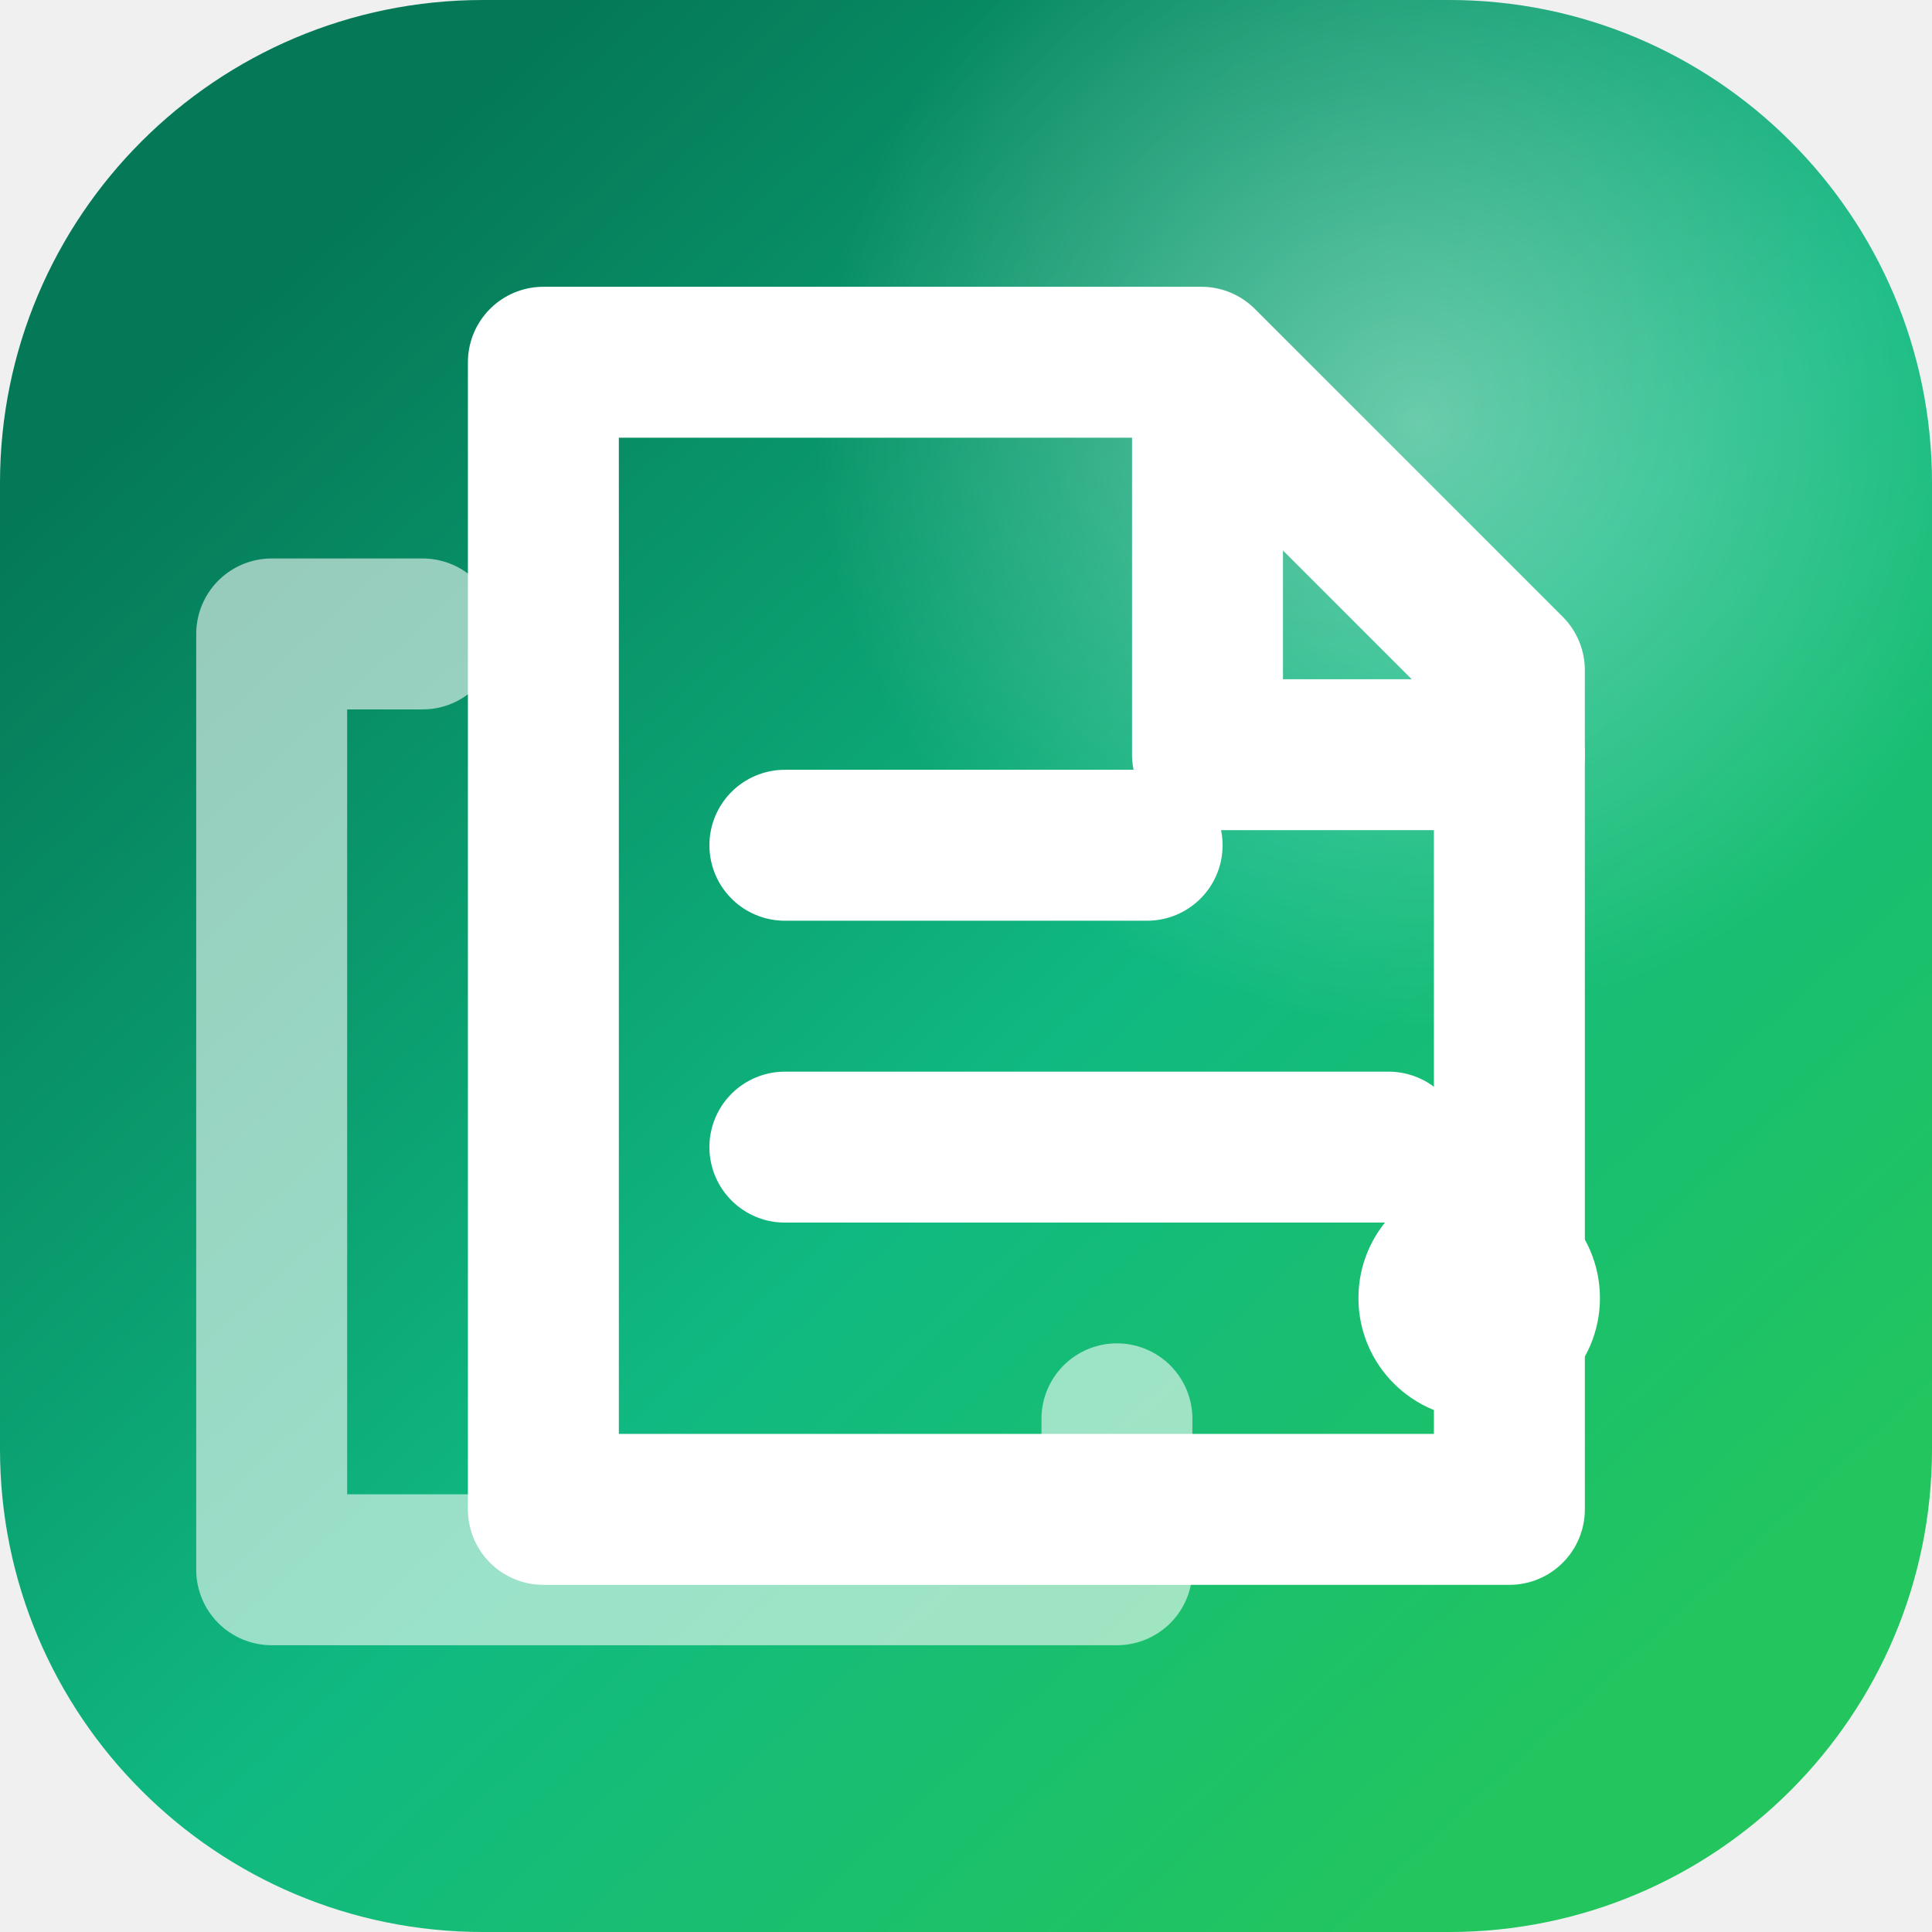
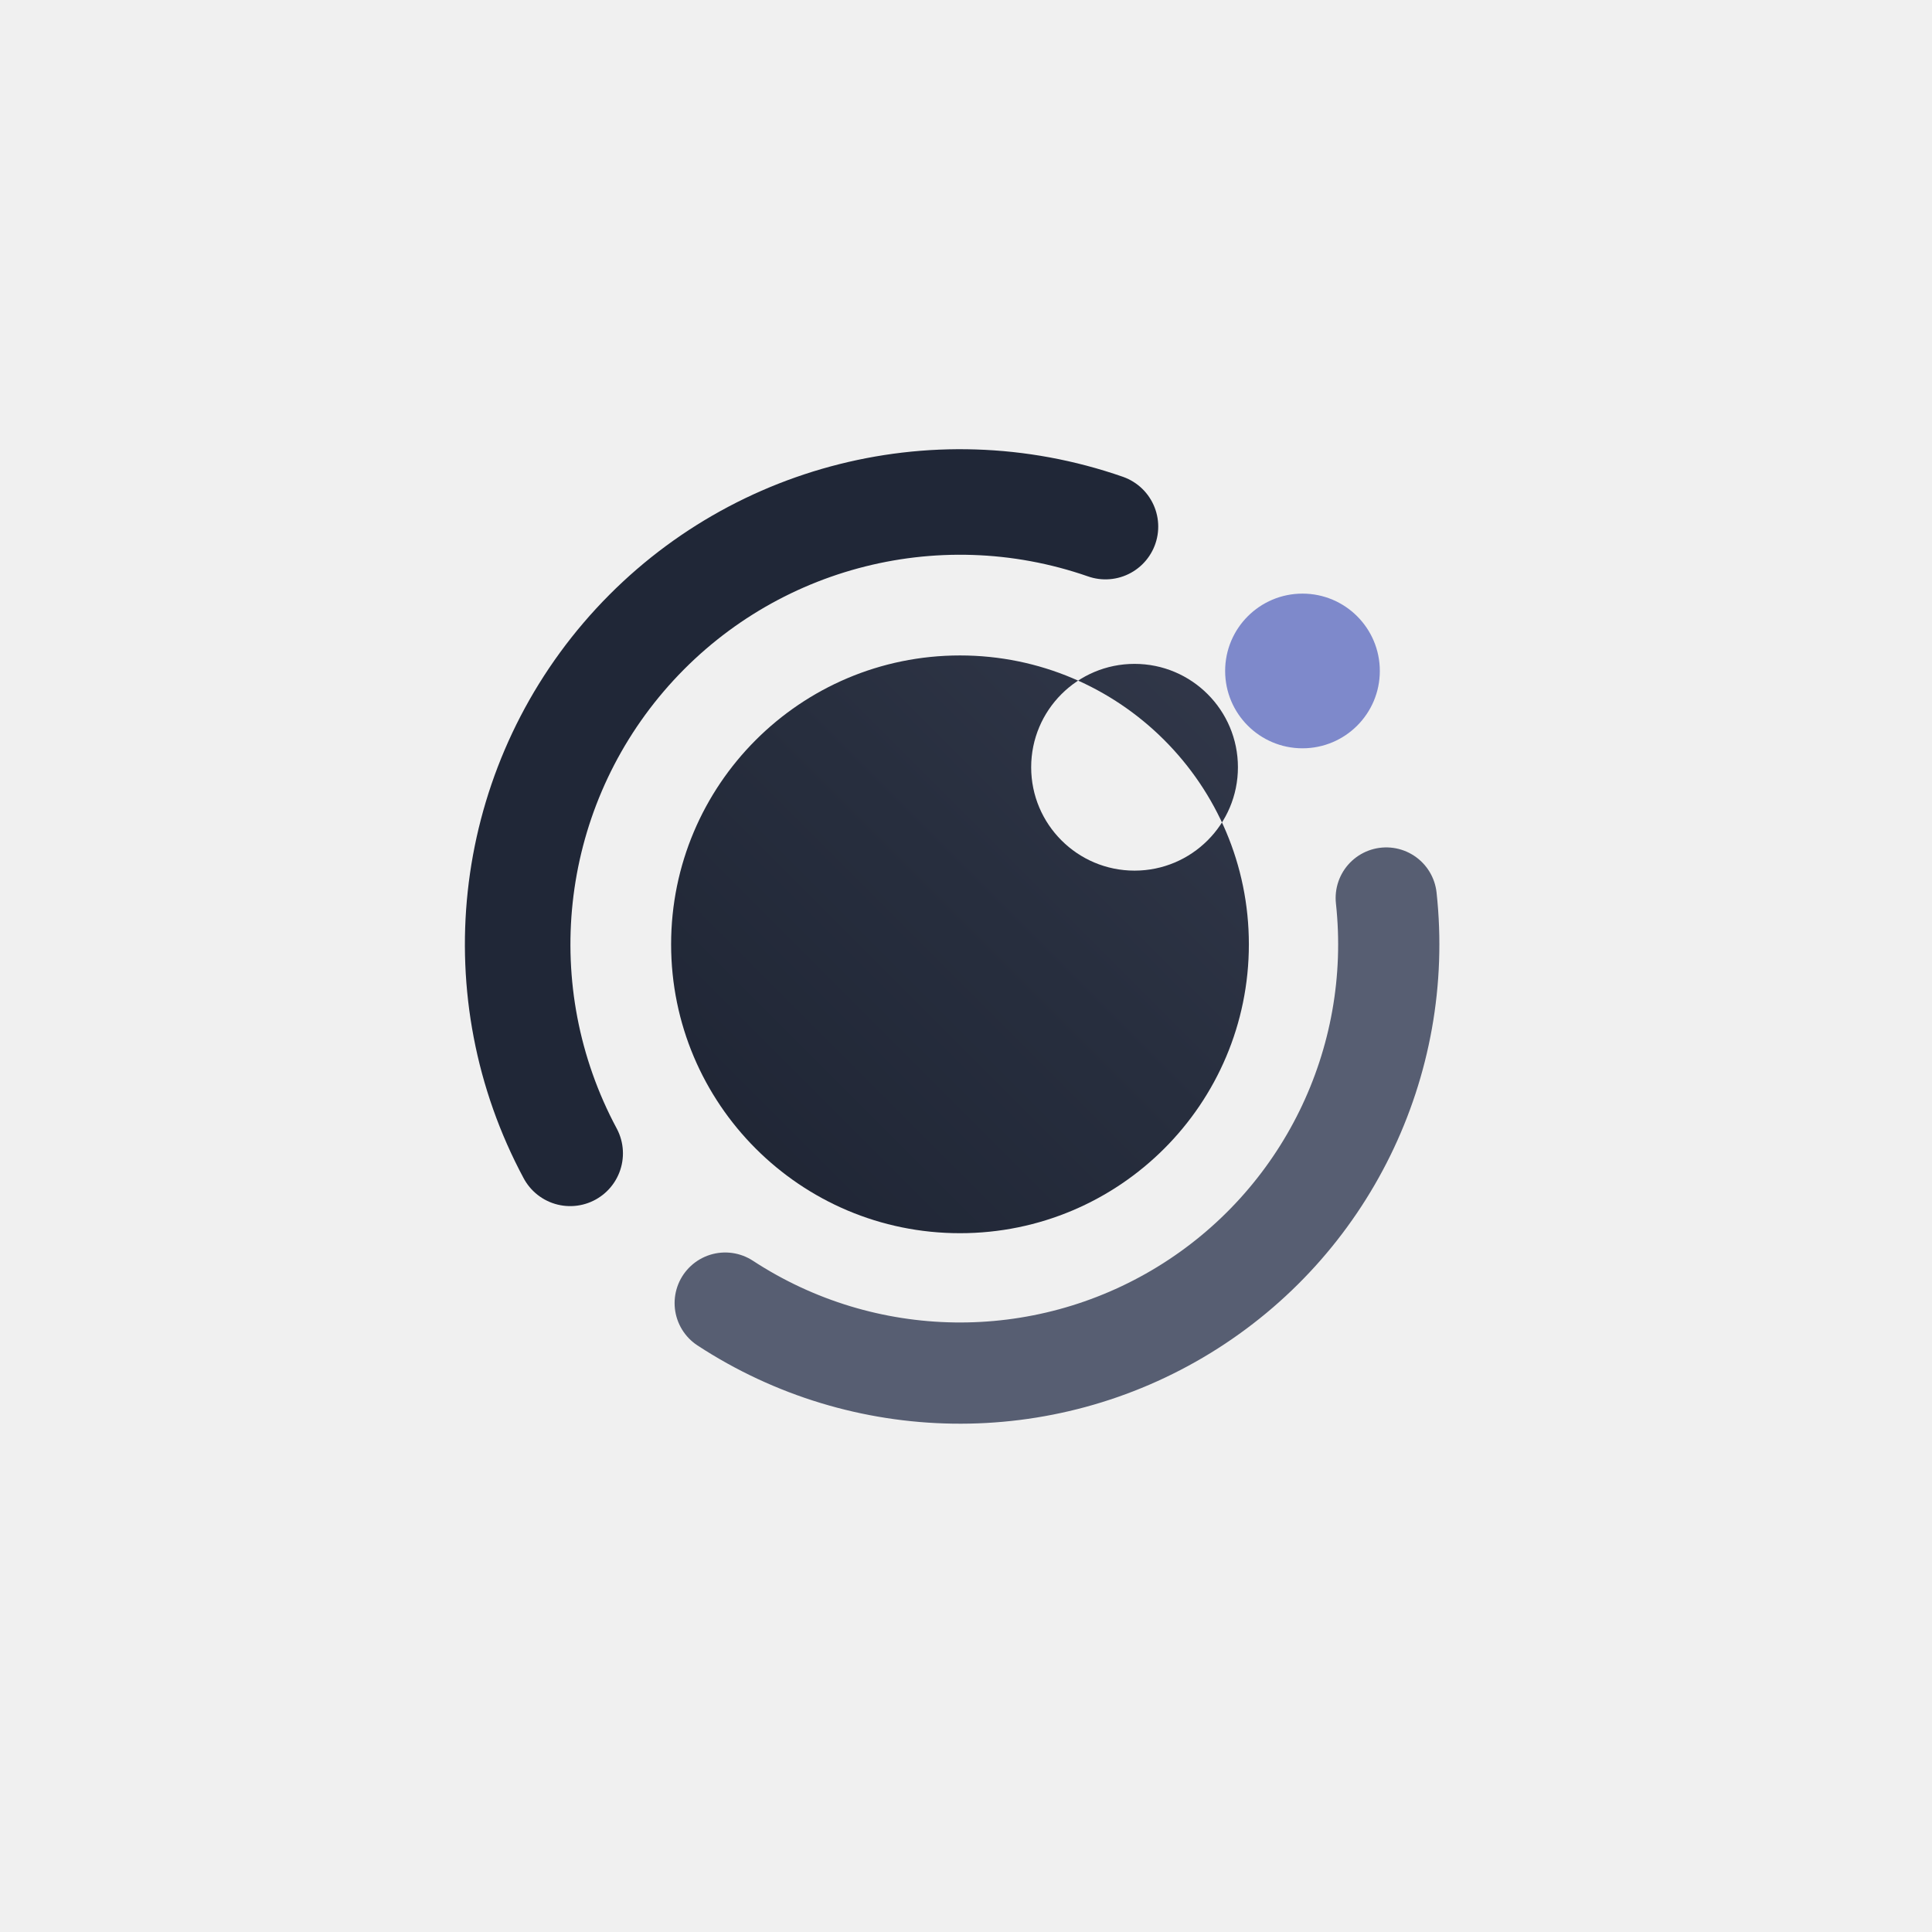
- <svg xmlns="http://www.w3.org/2000/svg" viewBox="0 0 64 64">
+ <svg xmlns="http://www.w3.org/2000/svg" viewBox="0 0 1254 1254" fill="none">
  <defs>
-     <linearGradient id="bg" x1="10" x2="54" y1="8" y2="56" gradientUnits="userSpaceOnUse">
-       <stop stop-color="#047857" />
-       <stop offset=".56" stop-color="#10B981" />
-       <stop offset="1" stop-color="#22C55E" />
+     <linearGradient id="kfIconBody" x1="435.6" y1="800.43" x2="810.6" y2="425.43" gradientUnits="userSpaceOnUse">
+       <stop stop-color="#1e2433" />
+       <stop offset=".55" stop-color="#272e3e" />
+       <stop offset="1" stop-color="#32384a" />
    </linearGradient>
-     <radialGradient id="shine" cx="0" cy="0" r="1" gradientTransform="matrix(20 0 0 20 47 14)" gradientUnits="userSpaceOnUse">
-       <stop stop-color="#FFFFFF" stop-opacity=".38" />
-       <stop offset="1" stop-color="#FFFFFF" stop-opacity="0" />
-     </radialGradient>
  </defs>
-   <rect width="64" height="64" rx="16" fill="url(#bg)" />
-   <rect width="64" height="64" rx="16" fill="url(#shine)" />
-   <path d="M18 12h21.8L50 22.2V50H18V12Z" fill="none" stroke="#FFFFFF" stroke-linecap="round" stroke-linejoin="round" stroke-width="5" />
-   <path d="M40 13v12h10" fill="none" stroke="#FFFFFF" stroke-linecap="round" stroke-linejoin="round" stroke-width="5" />
-   <path d="M26 28h12M26 38h20" fill="none" stroke="#FFFFFF" stroke-linecap="round" stroke-width="5" />
-   <path d="M14 21H9v31h28v-5" fill="none" stroke="#FFFFFF" stroke-linecap="round" stroke-linejoin="round" stroke-opacity=".58" stroke-width="5" />
-   <circle cx="49" cy="43" r="4" fill="#FFFFFF" />
+   <path fill="url(#kfIconBody)" fill-rule="evenodd" d="M810.6 612.93a187.5 187.5 0 1 1-375 0 187.5 187.5 0 1 1 375 0ZM803.5 498a67.1 67.1 0 1 0-134.2 0 67.1 67.1 0 1 0 134.2 0Z" />
+   <path d="M899.77 582.87a278.3 278.3 0 0 1-429.06 262.93" stroke="#575e72" stroke-width="65.7" stroke-linecap="round" />
+   <path d="M370.08 748.6a287.1 287.1 0 0 1 347.44-406.8" stroke="#202737" stroke-width="68.5" stroke-linecap="round" />
+   <circle cx="845.4" cy="435.5" r="50.2" fill="#7e89cb" />
</svg>
